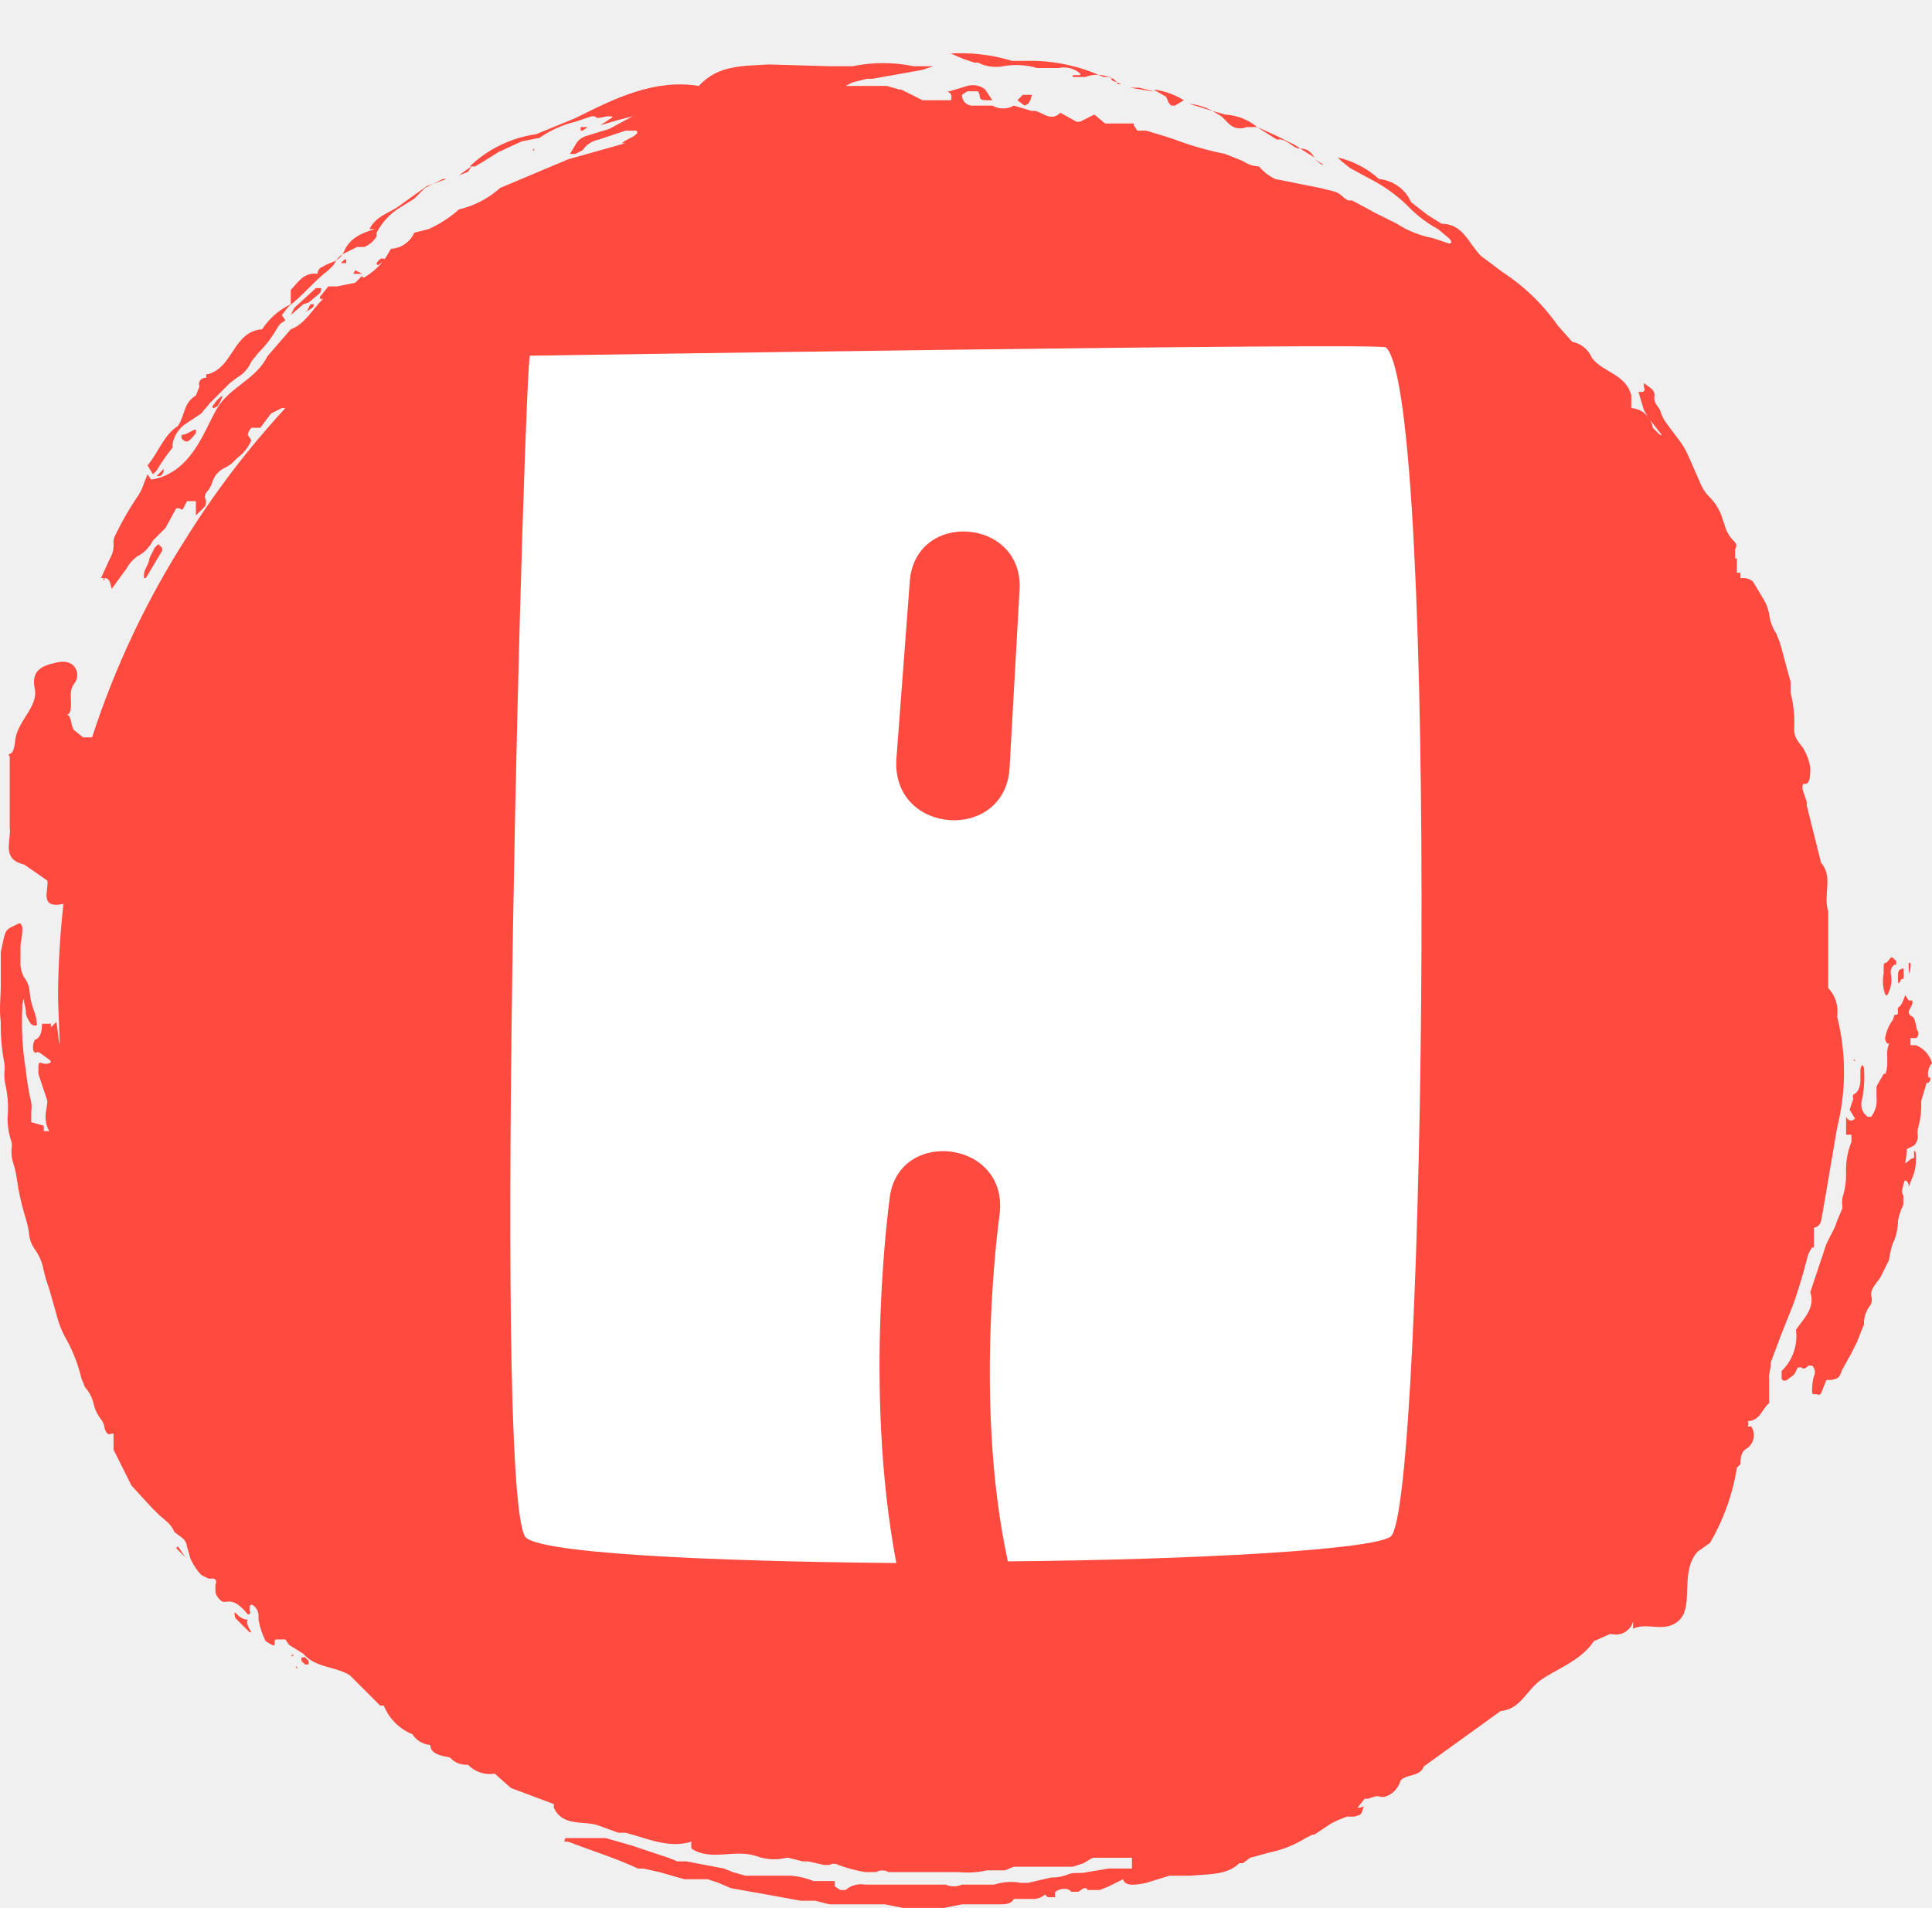
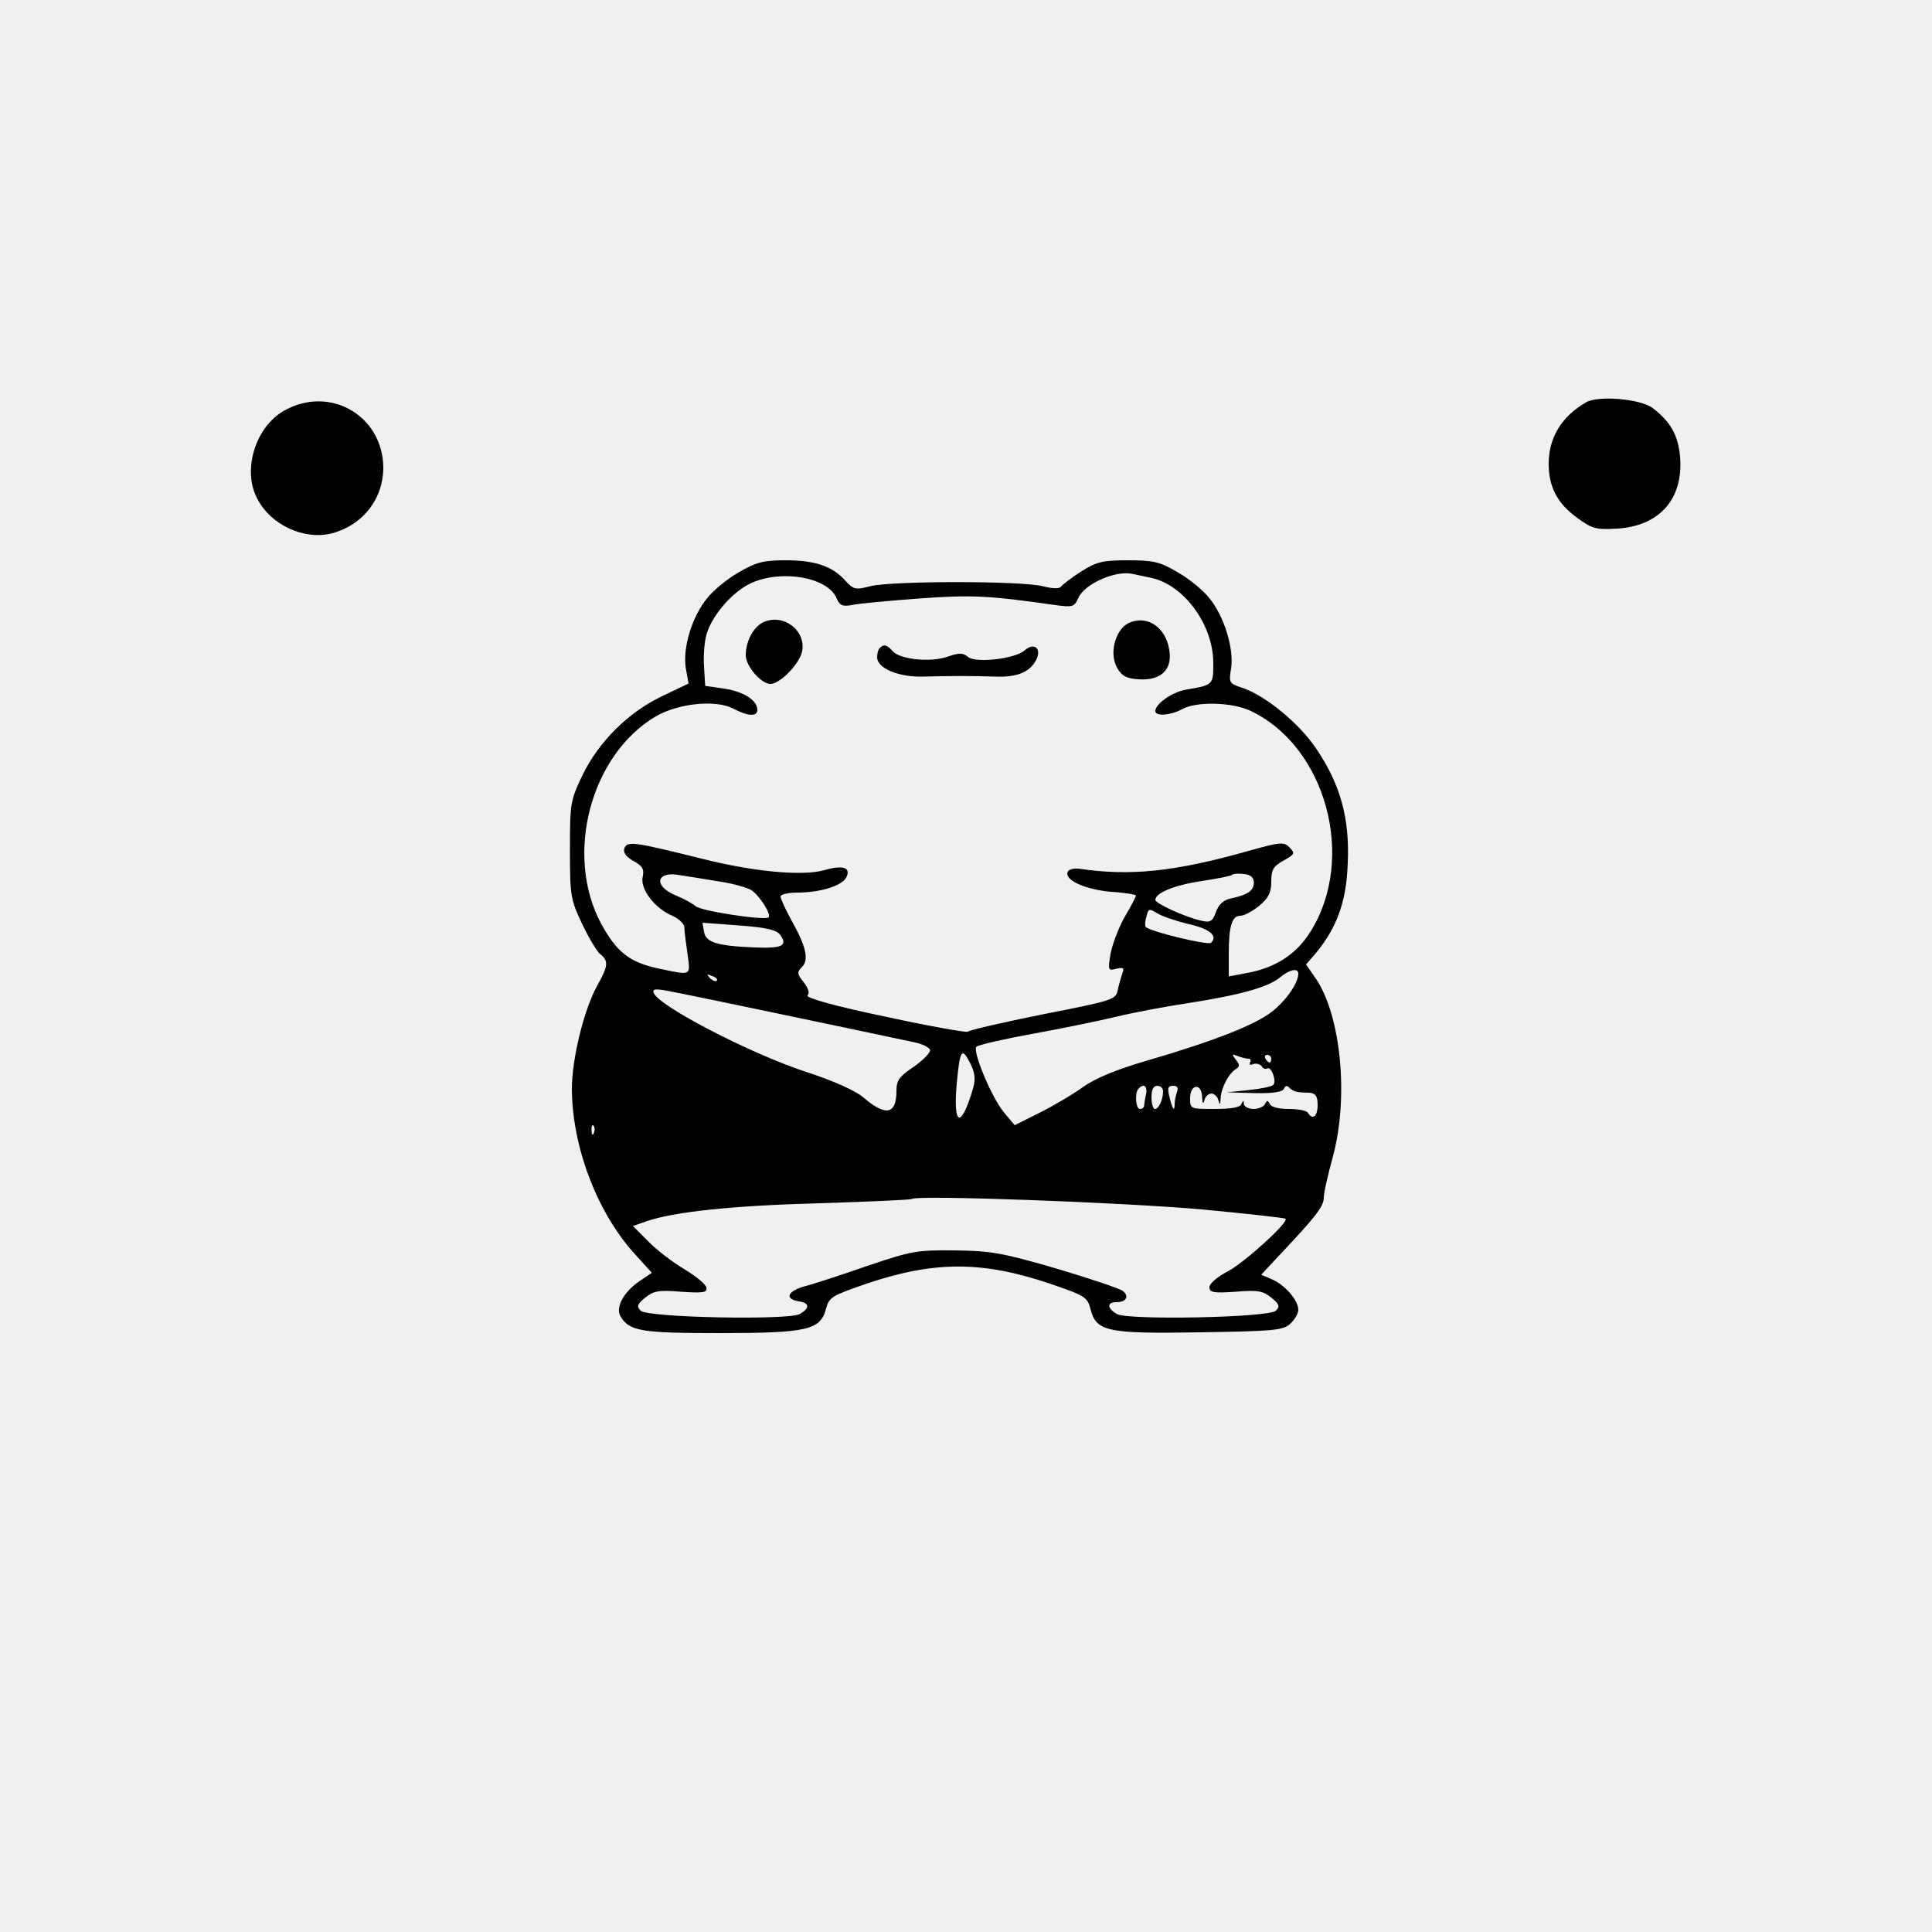
- <svg xmlns="http://www.w3.org/2000/svg" width="308.761" height="304.916" viewBox="0 0 106.008 104.687" class="css-1j8o68f" version="1.1" id="svg23">
-   <defs id="SvgjsDefs2684" />
-   <g id="SvgjsG2685" featurekey="rootContainer" transform="matrix(0.9820593,0,0,0.9820593,-0.05456052,0)" fill="#ff4a3f">
-     <g id="g17">
-       <path d="M19.8 15.3h.5l-.4-.2zm.5.1zm.8-.7c0 .1 0 .1.1.1l.4-.3c-.2-.1-.3-.1-.5.2zm.4-.2zm-4.1 2.3zm-.2.6l.3-.2c.1-.1.1-.2.1-.2h-.2l-.2.4c-.1-.1-.1 0 0 0zm2.2-2.9h-.1l-.2.2h.3zm-2.1 2.4l.6-.5c.1-.1.1-.2.1-.3h-.3l-1.2 1.1-.2.4.7-.6zm-1.1.8z" id="path3" />
-       <path d="M9.7 25v-.2a1.7 1.7 0 0 1 .7-1.1l.9-.6.5-.6.7-.7.4-.4.4-.3a1.9 1.9 0 0 0 .8-.9l.4-.5a5.9 5.9 0 0 0 1-1.3l.2-.3.3-.2-.2-.3.4-.5c.8-.6 1.4-1.4 2.2-2l.3-.3a1.4 1.4 0 0 1 .5-.6l.8-.4h.4a1.4 1.4 0 0 0 .7-.6V13a3.5 3.5 0 0 1 1.3-1.4l.8-.5.2-.2.4-.4 1-.5h.2l-1.1.4-1.4 1c-.6.5-1.4.6-1.8 1.4h.3c-.7.2-1.4.5-1.7 1.2s-.8.6-1.2.9a.4.4 0 0 0-.3.4c-.8-.1-1.1.5-1.5.9v.8a3.9 3.9 0 0 0-1.6 1.4c-1.6.1-1.6 2.1-3 2.5h-.1a.2.2 0 0 0 0 .2c-.3 0-.5.2-.4.5l-.2.5c-.7.4-.6 1.1-1 1.7-.8.5-1.1 1.5-1.7 2.2l.3.5.2-.2a11.6 11.6 0 0 1 .9-1.3zM53.9 3.3l.6.2h.2a2.2 2.2 0 0 0 1.4.2 4.1 4.1 0 0 1 1.9.1h1.2a1.4 1.4 0 0 1 1.2.3.1.1 0 0 1 0 .1H60a.1.1 0 0 0 0 .1h.7a1.8 1.8 0 0 1 1.3 0c.2 0 .1.1.2.2l.5.2h-.2c-.2-.4-.5-.4-.8-.4a9.7 9.7 0 0 0-4.3-.9h-.8A9.8 9.8 0 0 0 53 3h.2zm7.3 3.1zM50.3 4.7zm10.9 1.7h.2-.2zM19 14.7zm32.1-10zm17.6 2.2a.9.9 0 0 0 1 .2h.6a3.1 3.1 0 0 0-1.8-.7l-.7-.2.5.3zm-3.4-1.3c0 .1.1.2.2.3h.2l.5-.3a4.2 4.2 0 0 0-1.7-.6l.7.4zm7.4 2.7l.8.5c-.2-.3-.4-.5-.8-.5z" id="path5" />
-       <path d="M99 76.1l.6-1.6.6-1.5c.2-.5.6-1.8.8-2.6a1.7 1.7 0 0 1 .3-.7h.1v-1.1c.5-.1.4-.6.5-.9l.8-4.7a12.7 12.7 0 0 0 0-6.2 1.9 1.9 0 0 0-.5-1.6v-4.3c-.3-.9.3-1.9-.4-2.7L101 45a.4.4 0 0 0 0-.2l-.2-.6a.5.5 0 0 1 0-.4h.1c.3 0 .3-.5.3-.9a3 3 0 0 0-.4-1.1l-.3-.4a1.1 1.1 0 0 1-.2-.7 6.7 6.7 0 0 0-.2-2v-.6c-.2-.7-.4-1.5-.6-2.2l-.2-.5a2.5 2.5 0 0 1-.4-1.1 2.5 2.5 0 0 0-.3-.8l-.6-1a.8.8 0 0 0-.6-.2h-.1V32h-.2v-.8H97V31a.4.4 0 0 0 0-.1v-.2c.1-.2.1-.3-.1-.5a1.8 1.8 0 0 1-.4-.6l-.2-.6a2.9 2.9 0 0 0-.7-1.2 2.2 2.2 0 0 1-.5-.7l-.7-1.6a4.3 4.3 0 0 0-.6-1l-.6-.8a2.4 2.4 0 0 1-.4-.8l-.2-.3a.6.6 0 0 1-.1-.5.5.5 0 0 0-.2-.4l-.4-.3v.2c.1.2 0 .3-.1.3h-.2l.3 1 .3.5.7.9h-.1l-.2-.2-.2-.2a1.3 1.3 0 0 0-1.2-1.1v-.7c-.3-1.2-1.6-1.3-2.2-2.1a1.5 1.5 0 0 0-1.1-.9l-.8-.9a11.3 11.3 0 0 0-3.1-3l-.8-.6-.4-.3c-.7-.7-1-1.8-2.2-1.8l-.8-.5-.9-.7a2.2 2.2 0 0 0-1.8-1.3 5.1 5.1 0 0 0-2.3-1.2l.2.2.5.4 1.3.7a8.5 8.5 0 0 1 2.1 1.6 6.8 6.8 0 0 0 1.5 1.1l.6.5c.1.1.2.2.1.3H81l-.9-.3a5.6 5.6 0 0 1-2-.8l-1.2-.6-1.3-.7h-.2c-.3-.1-.4-.4-.8-.5l-.8-.2-2.5-.5a2.6 2.6 0 0 1-.9-.7 1.7 1.7 0 0 1-.9-.3l-1-.4a18.1 18.1 0 0 1-2.8-.8l-.6-.2-1-.3h-.5l-.2-.3v-.1h-1.6l-.6-.5-.4.2-.4.2h-.2l-.9-.5c-.6.6-1.1-.2-1.6-.1l-1-.3a1.2 1.2 0 0 1-1.2 0h-1.2a.6.6 0 0 1-.5-.6l.3-.2h.6a.7.7 0 0 1 .1.3c0 .2.2.2.5.2h.2l-.4-.6a1.1 1.1 0 0 0-1-.2l-1 .3H53c.3.2.2.3.2.5h-1.6l-.4-.2-.8-.4h-.1l-.7-.2h-2.3l.4-.2.8-.2h.3l1.7-.3 1.1-.2.6-.2h-1.1a8.4 8.4 0 0 0-3.4 0h-1.3L43 3.6c-1.4.1-2.8 0-3.9 1.2-2.5-.4-4.7.7-6.9 1.8l-2.2.9a6.7 6.7 0 0 0-3.7 1.8h.3l.5-.3.8-.5 1.3-.6 1-.2a6 6 0 0 1 2-.9l.9-.3h.2c.1.2.5 0 .7 0h.2c.1 0 .1.1 0 .1l-.6.4 1-.3.8-.2-1.3.7-1.3.4a1 1 0 0 0-.6.5l-.3.5h.3l.4-.2a1.4 1.4 0 0 1 .9-.6l1.5-.5h.5a.1.1 0 0 1 .1.2c-.2.2-.6.3-.8.5h.2l-3.2.9-3.8 1.6a5.2 5.2 0 0 1-2.3 1.2 6.6 6.6 0 0 1-1.7 1.1l-.8.2a1.5 1.5 0 0 1-1.3.9l-.3.5a3.7 3.7 0 0 1-1.2 1.1h-.1v-.1l-.2.2-.2.2-1 .2h-.5l-.4.5c-.1.1-.1.2 0 .2h.1c-.6.6-1 1.4-1.8 1.7L15 19.9c-.6 1.2-1.8 1.6-2.6 2.6s-1.4 3.9-3.9 4.3l-.2-.3-.2.5a2.7 2.7 0 0 1-.4.8 16.9 16.9 0 0 0-1.2 2.1.8.8 0 0 0-.1.5 1.4 1.4 0 0 1-.2.8l-.5 1.1h.2c.3 0 .3.3.4.6l.8-1.1a2.2 2.2 0 0 1 .6-.7 2 2 0 0 0 .9-.9l.3-.3.4-.4.6-1.1h.2c.1.1.1.1.2 0l.2-.4h.5v.8l.5-.5a.5.5 0 0 0 0-.5.4.4 0 0 1 .1-.3 1.5 1.5 0 0 0 .3-.5 1.3 1.3 0 0 1 .8-.9l.3-.2.3-.3a2.4 2.4 0 0 0 .8-1l-.2-.3c0-.1.1-.3.2-.4h.5l.6-.8.6-.3h.2a48.8 48.8 0 0 0-5.5 7.2h-.1.1a48.4 48.4 0 0 0-5.3 11.2h-.5l-.5-.4c-.2-.2-.1-.7-.4-.9h.1c.3-.5-.1-1.2.3-1.7s.1-1.4-.9-1.2-1.5.5-1.3 1.5-1 1.8-1.1 2.9-.5.5-.3.9v3.9c.1.8-.5 1.8.8 2.1l1.3.9c.1.5-.5 1.6.9 1.3a49.2 49.2 0 0 0-.3 5c0 1.1.1 2.2.1 3.3v-.4c-.1-.4-.1-.8-.2-1.3l-.3.3v-.2h-.5c0 .5-.1.8-.4.9a.9.9 0 0 0-.1.5c0 .1.1.3.2.2s.4.2.7.4-.2.3-.4.2-.2.1-.2.3v.3l.5 1.5c0 .3-.1.6-.1.9a1.7 1.7 0 0 0 .2.8h-.3v-.3l-.7-.2v-.6a1.5 1.5 0 0 0 0-.5 14.6 14.6 0 0 1-.3-1.8 16.6 16.6 0 0 1-.2-3.5.9.9 0 0 1 .1-.5v.2a2.9 2.9 0 0 1 .1.5.8.8 0 0 0 .1.4c.1.2.2.4.4.4s.1-.1.1-.2a2.1 2.1 0 0 0-.1-.5 4.2 4.2 0 0 1-.3-1.3 1.5 1.5 0 0 0-.3-.7 1.6 1.6 0 0 1-.2-.9v-.8c0-.3.1-.6.1-.9a.5.5 0 0 0-.1-.4h-.1c-.8.4-.7.2-1 1.6V55c0 .7-.1 1.4 0 2.1a10.8 10.8 0 0 0 .2 2.3 1.8 1.8 0 0 1 0 .5 3.1 3.1 0 0 0 .1.9 5.9 5.9 0 0 1 .1 1.3 3.9 3.9 0 0 0 .2 1.7 1.2 1.2 0 0 1 0 .4 2.1 2.1 0 0 0 .1.8 4.9 4.9 0 0 1 .2.9 14 14 0 0 0 .5 2.2 5 5 0 0 1 .2 1 1.7 1.7 0 0 0 .3.7 2.9 2.9 0 0 1 .5 1.2 8.5 8.5 0 0 0 .3 1l.4 1.4a5.4 5.4 0 0 0 .6 1.5 8.5 8.5 0 0 1 .8 2.1l.2.5a2.1 2.1 0 0 1 .5 1 2.1 2.1 0 0 0 .4.8 1 1 0 0 1 .2.5c.1.3.2.4.4.3h.1v.9l.5 1 .5 1 1.1 1.2.4.4c.3.3.7.5.9 1l.4.3a.7.7 0 0 1 .3.5l.2.7a3.3 3.3 0 0 0 .6.9l.4.2h.3a.2.2 0 0 1 .1.3 2.5 2.5 0 0 0 0 .5.9.9 0 0 0 .4.5h.2c.4-.1.8.2 1.2.7h.1c0-.1.1-.1 0-.2v-.2c0-.1.1-.2.2-.1a.7.7 0 0 1 .3.6v.2a4.3 4.3 0 0 0 .4 1.2c.5.3.5.3.5.1s0-.2.2-.2h.4l.2.3.8.5c.7.8 1.8.7 2.6 1.2l1.7 1.7h.2a2.9 2.9 0 0 0 1.6 1.6 1.3 1.3 0 0 0 1 .6c0 .5.6.6 1.1.7a1.2 1.2 0 0 0 .8.4h.2a1.7 1.7 0 0 0 1.5.5l.9.8 2.4.9v.2c.5 1.1 1.7.7 2.5 1l1.1.4h.4c1.2.3 2.4.9 3.7.5a.7.7 0 0 0 0 .4c1.1.7 2.4 0 3.6.4a2.9 2.9 0 0 0 1.7.1h.1l.8.2h.3l.9.2h.3a.5.5 0 0 1 .5 0 7.9 7.9 0 0 0 1.5.4h.6a.7.7 0 0 1 .7 0h3.9a5 5 0 0 0 1.6-.1h1l.5-.2H60l.6-.2.5-.3h2.2v.6H62l-1.2.2c-.4.1-.7 0-1 .1a2.4 2.4 0 0 1-1 .2l-1.3.3h-.4a3.1 3.1 0 0 0-1.5.1h-1.8a1.1 1.1 0 0 1-.9 0h-4.5a1.3 1.3 0 0 0-1.1.3H47l-.3-.2v-.3h-1.2a4.1 4.1 0 0 0-1.3-.3h-2.5l-.7-.2-.5-.2-2.1-.4h-.5l-.5-.2-2.1-.7-1.4-.4h-2.2c-.1 0-.1.1-.1.2h.2c1.3.5 2.6.9 3.9 1.5h.3l.9.2 1.4.4h1.3l.6.2.7.3 1.7.3 1.1.2 1.1.2h.8l.8.2h3.1l1 .2h2.3l1-.2H56c.4 0 .6-.1.7-.3h1a1 1 0 0 0 .8-.3c-.1.1 0 .1.1.2h.4v-.2c0-.1 0-.1.2-.2s.6-.1.7.1h.4l.3-.2c.2 0 .2 0 .2.1h.7l.5-.2.8-.4c.1.3.4.4 1.3.2l1.3-.4h1.2c.9-.1 2 0 2.7-.7h.2l.4-.3 1.1-.3a6.1 6.1 0 0 0 2-.8l.4-.2h.1l.9-.6.4-.2.5-.2h.4c.4-.1.4-.1.5-.4s0-.1-.2-.1h-.1l.4-.5h.2c.3-.1.5-.2.7-.1h.2a1.3 1.3 0 0 0 .9-.9c.3-.4 1.1-.2 1.3-.8l4.3-3.1c1.1-.1 1.4-1.1 2.2-1.7s2.3-1.1 3-2.2l.9-.4h.1a1 1 0 0 0 1.2-.7v.4c.8-.4 1.8.3 2.6-.5s0-2.7 1-3.8l.7-.5a12.1 12.1 0 0 0 1.5-4.2l.2-.2c0-.3 0-.7.4-.9a.9.9 0 0 0 .2-1.2h-.2a.3.3 0 0 0 0-.3c.7 0 .8-.7 1.2-1V77a.5.5 0 0 1 0-.2 3.8 3.8 0 0 0 .1-.7zM5.9 32.2z" id="path7" />
-       <path d="M26.4 9.3l-.3.2-.4.3.5-.2zm6.1-2h.1l.3-.2h-.4zm-2.6 1l-.1.1h.1v-.1zm-1.5 1.4zm1.3-.2zm-6.3 3.1zM9.2 26.2l-.4.4H9a.4.4 0 0 0 .2-.4zm3-3.5a2.1 2.1 0 0 0 .3-.6 1.5 1.5 0 0 0-.5.5c-.1.1-.1.2 0 .2zM11 24.2V24c-.2 0-.5.3-.8.3v.2c.3.3.4.2.8-.3zm3 66.2zM73.9 9.2h.1l-.5-.3zm-2.5-1.4c.5-.1.8.4 1.2.5h.1l-.3-.2-1-.5-1.1-.5.3.2zM52.8 3.1zm11.7 2h-.1l-1.2-.2h.5zm2 .7l1.3.4a3.3 3.3 0 0 0-1.3-.4zm-9 0a1 1 0 0 0 .2-.5h-.5l-.3.3.4.3zm9 1.6zM49.9 4.2zm2.9.7zM48.5 4zm13.8 2.1a.5.5 0 0 0 0 .1zm44.8 52.3h-.3V58h.3c.1 0 .2-.3.1-.4s-.1-.7-.3-.8a.3.3 0 0 1-.2-.3l.2-.4a.4.4 0 0 0 0-.2h-.2l-.2-.3c-.1.3-.2.6-.4.7a.5.5 0 0 0 0 .2c0 .1 0 .2-.1.2h-.1a1.1 1.1 0 0 1-.1.3 2.3 2.3 0 0 0-.4.9.4.4 0 0 0 .1.4h.1a1.7 1.7 0 0 0-.1.8v.4a1.8 1.8 0 0 1-.1.5h-.1l-.4.7v.6a1.5 1.5 0 0 1-.3 1.1h-.2l-.2-.2a.9.9 0 0 1-.1-.8 6.5 6.5 0 0 0 .1-1.7c0-.1-.1-.2-.1-.2a.5.5 0 0 0-.1.3v.6c0 .2-.1.6-.3.7s-.1.2-.1.3l-.2.6.3.5c-.2.2-.4.1-.5-.1v1h.3v.4a4.2 4.2 0 0 0-.3 1.4 3.3 3.3 0 0 0 0 .4 4 4 0 0 1-.2 1.3 2 2 0 0 0 0 .6l-.3.7a3.2 3.2 0 0 1-.3.7l-.3.6-.9 2.7c.3.9-.4 1.5-.8 2.1a2.7 2.7 0 0 1-.8 2.3v.4c0 .1.1.2.3.1l.4-.3.2-.4h.2c.1.1.2.1.4-.1h.2a.5.5 0 0 1 .1.6 2.9 2.9 0 0 0-.1.8c0 .1 0 .2.1.2h.2c.1.1.2 0 .3-.3l.2-.5h.3c.4-.1.4-.1.6-.6l.5-.9.3-.6.4-1a1.6 1.6 0 0 1 .3-1 .6.6 0 0 0 .1-.6c0-.2 0-.3.2-.6l.3-.4.5-1a4.7 4.7 0 0 1 .2-.9 3 3 0 0 0 .3-1.3 3.8 3.8 0 0 1 .3-.9v-.5c-.1-.2-.1-.2 0-.6s.1-.2.2-.2a.4.4 0 0 1 .1.3l.2-.5a2.3 2.3 0 0 0 .2-.9v-.3c0-.1 0-.3-.1-.3v.4c-.2 0-.3.2-.5.3a6.4 6.4 0 0 0 .1-.8l.4-.2a.7.7 0 0 0 .2-.6 1.4 1.4 0 0 1 0-.3 4.8 4.8 0 0 0 .2-1.4v-.2l.3-1h.1a.3.3 0 0 0 .1-.3h-.1a.9.9 0 0 1 .2-.8 1.5 1.5 0 0 0-.9-1zm-1.2 7.8zm-.2-9.9zm0 0zM9.1 30.8a.3.3 0 0 0 0-.2l-.2-.2-.2.2-.3.6c0 .3-.3.6-.3.9v.2h.1zm96.3 24.8h.1a1.7 1.7 0 0 0 .2-1.2.5.5 0 0 1 .2-.5h.1v-.2l-.2-.2h-.1c-.1.1-.2.3-.3.3s-.1.1-.1.3v.3a2.2 2.2 0 0 0 .1 1.2zM13.2 90.1c-.1 0 0 .2 0 .3l.8.8h.1c-.2-.3-.3-.6-.2-.7a.9.9 0 0 1-.5-.2zm.8.3zm92.3-35.7h.1a2 2 0 0 0 0-.6c-.3.1-.3.1-.3.6s.1.1.2 0z" id="path9" />
-       <path d="M106.7 62a.6.6 0 0 0 .1-.5c0-.1-.1-.2-.1-.1h-.2v.2c0 .4.1.5.2.4zm.1-8.2h-.1v.6a1 1 0 0 0 .1-.6zM17.1 92.6h-.2v.2l.2.2h.2v-.2zm86.6-33.3c0-.1 0-.1-.1-.1zM9.9 86.5l.5.5-.4-.6z" id="path11" />
-       <circle cx="10.5" cy="87.1" transform="rotate(-24.8 10.4 87.159)" id="circle13" />
-       <path d="M9.7 30.1h-.1v.2-.2h.1zm83.2-6.6l-.2-.3h-.1zm-14.7 77.1zM5.9 32.2zm-.1.2a.3.3 0 0 0 .1-.2v.2zm1.9-4.9zM61.5 2.4zm42.8 58.2v.1-.1zM16.4 92.5h-.1c.1.1.2 0 .1-.1zm.2.7h.1l-.1-.1v.1zm73.9-71.3zm15.2 34.4zM14.6 91.7zm92.1-37zm-.8 11.4zM34.6 0z" id="path15" />
-     </g>
-   </g>
-   <g id="SvgjsG2686" featurekey="nameFeature-0" transform="matrix(2.284354,0,0,2.284354,27.98006,-5.60952)" fill="#ffffff">
-     <path d="M9.6 16.48 l-0.32 4.24 c-0.08 1.8 2.6 1.96 2.72 0.2 l0.24 -4.28 c0.12 -1.76 -2.56 -1.96 -2.64 -0.16 z M0.48 11 l0 0 c0.04 0 20.48 -0.32 20.56 -0.2 c1.28 1.12 0.96 27.8 0.12 28.56 c-0.4 0.32 -4.64 0.56 -9.2 0.6 c-0.84 -3.84 -0.2 -8.32 -0.2 -8.32 c0.24 -1.8 -2.44 -2.12 -2.64 -0.4 c0 0.04 -0.64 4.52 0.16 8.76 c-4.56 -0.04 -8.68 -0.24 -8.92 -0.64 c-0.8 -1.44 0 -28.28 0.12 -28.36 z" id="path20" />
+ <svg xmlns="http://www.w3.org/2000/svg" version="1.0" width="500pt" height="500pt" viewBox="0 0 500 500" preserveAspectRatio="xMidYMid meet">
+   <g transform="translate(0,500) scale(0.1,-0.1)" fill="#000000" stroke="none">
+     <path d="M4105 3959 c-64 -37 -97 -92 -97 -159 0 -60 22 -103 75 -141 38 -28 48 -30 103 -27 109 7 171 77 162 186 -5 56 -25 91 -71 126 -32 24 -140 33 -172 15z" />
+     <path d="M735 3937 c-74 -42 -108 -153 -70 -226 35 -70 123 -110 195 -91 80 22 132 89 132 171 -2 134 -139 213 -257 146z" />
+     <path d="M1914 3520 c-29 -16 -66 -46 -83 -67 -40 -48 -65 -130 -56 -183 l7 -39 -67 -32 c-89 -42 -166 -119 -208 -206 -31 -65 -32 -73 -32 -193 0 -119 2 -128 31 -190 17 -36 38 -71 47 -79 23 -18 21 -31 -8 -83 -34 -62 -65 -188 -65 -267 1 -147 63 -313 158 -421 l49 -54 -31 -21 c-42 -28 -64 -69 -50 -92 23 -38 53 -43 257 -43 227 0 261 8 275 64 8 29 15 33 105 64 175 59 299 59 474 0 91 -31 97 -35 105 -65 15 -59 41 -65 283 -61 193 3 215 5 234 22 12 11 21 27 21 36 0 25 -35 65 -68 79 l-28 12 40 43 c100 106 121 132 122 156 0 14 11 61 23 105 42 153 22 366 -44 463 l-25 36 26 30 c55 67 79 135 82 234 5 114 -19 201 -80 292 -44 67 -133 140 -193 160 -34 11 -35 13 -29 50 8 51 -18 136 -57 183 -17 21 -54 51 -83 67 -44 26 -61 30 -127 30 -66 0 -81 -4 -121 -29 -25 -16 -48 -34 -52 -39 -4 -6 -20 -6 -48 1 -55 14 -390 14 -445 0 -39 -10 -44 -9 -65 14 -34 38 -79 53 -155 53 -57 0 -76 -5 -119 -30z m1063 -15 c86 -17 163 -121 163 -221 0 -57 0 -57 -72 -69 -36 -7 -78 -37 -78 -55 0 -15 41 -11 70 5 36 20 127 18 175 -4 197 -92 276 -383 156 -573 -36 -57 -88 -91 -158 -105 l-53 -10 0 56 c0 74 8 101 30 101 10 0 32 12 49 26 24 20 31 34 31 62 0 31 5 40 32 55 29 16 30 19 15 34 -14 15 -23 14 -109 -10 -188 -53 -303 -65 -437 -45 -13 1 -26 -2 -28 -9 -8 -21 46 -45 112 -51 36 -2 65 -7 65 -10 0 -2 -13 -28 -30 -56 -16 -29 -32 -72 -36 -95 -7 -42 -6 -44 15 -38 18 4 21 2 16 -11 -3 -9 -9 -29 -12 -43 -5 -26 -10 -28 -194 -64 -104 -21 -191 -41 -194 -45 -2 -3 -99 14 -214 39 -134 28 -207 49 -201 55 6 6 2 18 -10 34 -17 21 -18 26 -5 39 19 18 12 52 -26 120 -16 29 -29 57 -29 63 0 5 19 10 43 10 59 0 115 17 127 39 13 26 -8 33 -57 19 -57 -16 -183 -4 -318 30 -173 43 -191 46 -199 27 -4 -11 4 -22 23 -33 24 -13 29 -22 24 -42 -6 -32 32 -81 77 -100 16 -7 30 -20 31 -29 0 -9 4 -40 8 -68 8 -60 13 -58 -77 -39 -73 16 -106 42 -146 115 -96 178 -28 437 141 537 59 34 155 44 201 20 38 -20 62 -21 62 -3 0 25 -37 48 -87 55 l-48 7 -3 50 c-2 28 1 66 7 85 15 49 67 109 115 131 80 36 198 15 221 -39 8 -19 15 -22 39 -18 16 4 94 11 173 17 138 10 180 8 355 -17 44 -6 48 -5 59 19 16 36 95 71 139 62 8 -2 29 -6 47 -10z m-1117 -786 c35 -5 74 -16 85 -23 21 -14 52 -63 44 -70 -9 -9 -175 16 -189 29 -8 7 -32 20 -52 28 -59 25 -49 64 12 52 19 -3 64 -10 100 -16z m1385 -3 c0 -21 -16 -32 -59 -41 -19 -4 -32 -15 -39 -35 -9 -25 -15 -28 -37 -23 -42 9 -120 45 -120 54 0 18 48 38 120 49 41 6 76 13 79 16 3 3 17 4 31 2 17 -2 25 -9 25 -22z m-171 -107 c56 -12 79 -31 60 -49 -8 -7 -157 29 -169 41 -2 3 -2 15 2 27 5 21 7 21 27 9 12 -8 48 -20 80 -28z m-1056 -27 c22 -29 8 -37 -65 -34 -97 4 -127 13 -131 41 l-4 23 94 -7 c68 -5 96 -11 106 -23z m1342 -102 c0 -24 -32 -70 -68 -98 -43 -34 -149 -76 -324 -127 -79 -23 -132 -45 -165 -68 -26 -19 -77 -49 -113 -67 l-64 -32 -26 31 c-33 38 -84 161 -73 172 5 5 71 20 148 34 77 14 174 34 215 44 41 10 125 26 185 35 135 21 206 41 237 66 25 21 48 26 48 10z m-1505 -18 c-3 -3 -11 0 -18 7 -9 10 -8 11 6 5 10 -3 15 -9 12 -12z m-93 -33 c47 -9 519 -108 607 -127 19 -4 36 -13 38 -19 2 -6 -16 -25 -41 -43 -39 -26 -46 -36 -46 -63 0 -62 -28 -67 -87 -16 -19 16 -76 42 -144 64 -148 48 -396 177 -398 208 -1 9 8 9 71 -4z m757 -243 c-31 -108 -53 -103 -43 9 8 88 13 96 34 55 13 -25 15 -42 9 -64z m712 74 c6 0 7 -4 4 -10 -3 -5 0 -7 8 -4 8 3 18 0 22 -5 3 -6 10 -9 15 -6 10 6 25 -34 15 -43 -4 -4 -32 -10 -63 -13 l-57 -6 72 -2 c49 -1 73 3 76 12 4 8 8 8 14 2 4 -5 14 -10 21 -11 6 -1 21 -2 32 -2 15 -2 20 -9 20 -32 0 -29 -13 -40 -25 -20 -3 6 -26 10 -50 10 -25 0 -46 5 -49 13 -5 10 -7 10 -12 0 -3 -7 -17 -13 -30 -13 -13 0 -24 6 -25 13 0 10 -2 10 -6 0 -3 -9 -27 -13 -69 -13 -64 0 -64 0 -64 28 0 37 30 40 31 3 1 -17 3 -20 6 -8 2 9 11 17 18 17 7 0 16 -8 18 -17 4 -14 5 -12 6 5 1 26 21 64 39 75 11 7 11 11 0 25 -11 14 -10 15 5 9 10 -4 23 -7 28 -7z m59 0 c0 -5 -2 -10 -4 -10 -3 0 -8 5 -11 10 -3 6 -1 10 4 10 6 0 11 -4 11 -10z m-324 -92 c-3 -13 -5 -26 -5 -30 -1 -5 -5 -8 -11 -8 -11 0 -14 43 -3 53 13 14 23 6 19 -15z m44 8 c0 -22 -11 -46 -21 -46 -5 0 -9 14 -9 30 0 20 5 30 15 30 8 0 15 -6 15 -14z m36 -2 c-3 -9 -6 -23 -6 -31 0 -22 -6 -14 -14 20 -5 21 -3 27 10 27 11 0 14 -5 10 -16z m-1509 -106 c-3 -8 -6 -5 -6 6 -1 11 2 17 5 13 3 -3 4 -12 1 -19z m1574 -198 c117 -11 214 -22 216 -24 9 -9 -106 -113 -149 -136 -27 -14 -48 -32 -48 -41 0 -14 10 -16 68 -12 57 5 71 2 92 -15 21 -17 23 -23 12 -34 -17 -18 -380 -25 -411 -9 -26 15 -27 31 -2 31 26 0 34 15 17 29 -7 6 -85 32 -172 58 -141 41 -171 46 -264 47 -99 1 -112 -2 -225 -40 -66 -23 -139 -47 -163 -53 -45 -13 -52 -33 -14 -39 28 -4 28 -18 1 -33 -31 -16 -394 -9 -411 9 -11 11 -9 17 12 34 21 17 35 20 93 15 58 -4 68 -2 65 11 -2 9 -28 30 -58 48 -30 18 -72 50 -93 72 l-39 39 34 12 c72 25 224 41 448 47 129 4 237 9 240 11 11 11 548 -9 751 -27z" />
+     <path d="M1974 3389 c-25 -13 -44 -49 -44 -85 0 -28 40 -74 64 -74 25 0 76 53 82 85 10 55 -51 99 -102 74z" />
+     <path d="M2920 3387 c-34 -17 -50 -79 -29 -115 12 -21 23 -28 56 -30 57 -4 88 25 79 76 -9 60 -59 92 -106 69z" />
+     <path d="M2277 3323 c-4 -3 -7 -14 -7 -24 0 -29 57 -52 120 -50 72 2 123 2 186 0 56 -2 88 11 105 42 16 30 -4 48 -29 26 -24 -22 -127 -34 -147 -17 -13 11 -23 11 -54 0 -46 -15 -123 -6 -141 15 -14 16 -23 19 -33 8z" />
  </g>
</svg>
